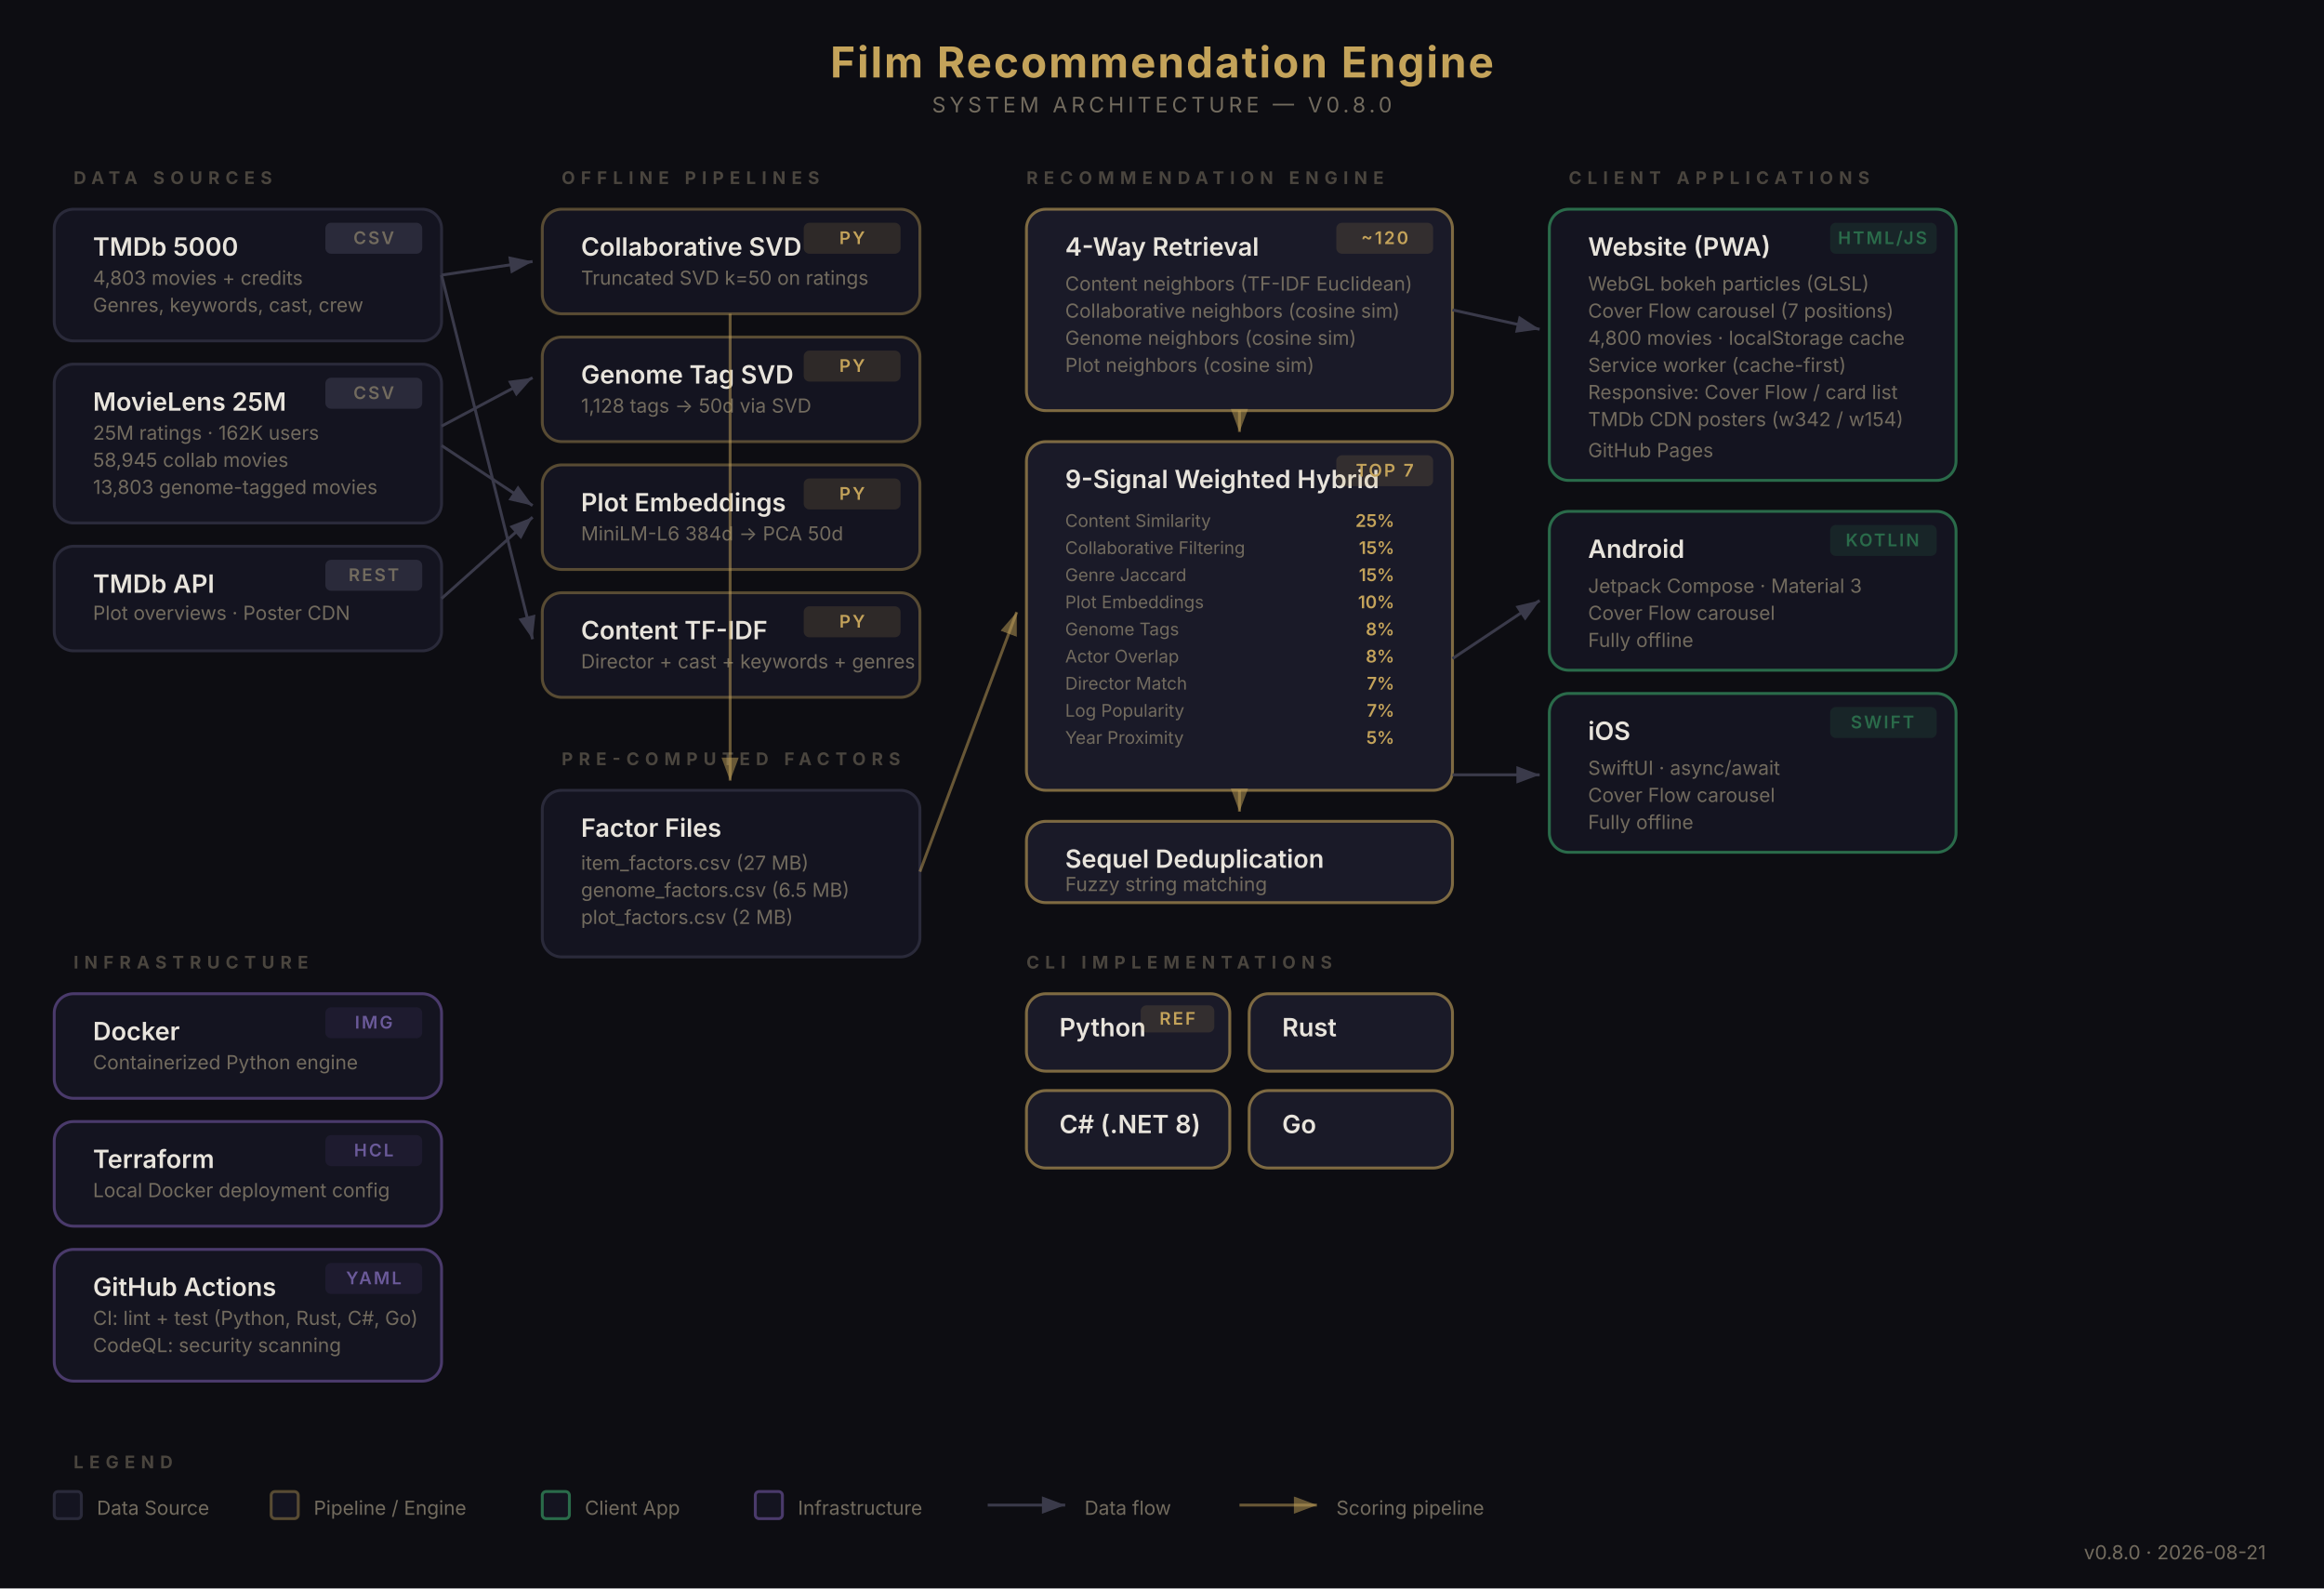
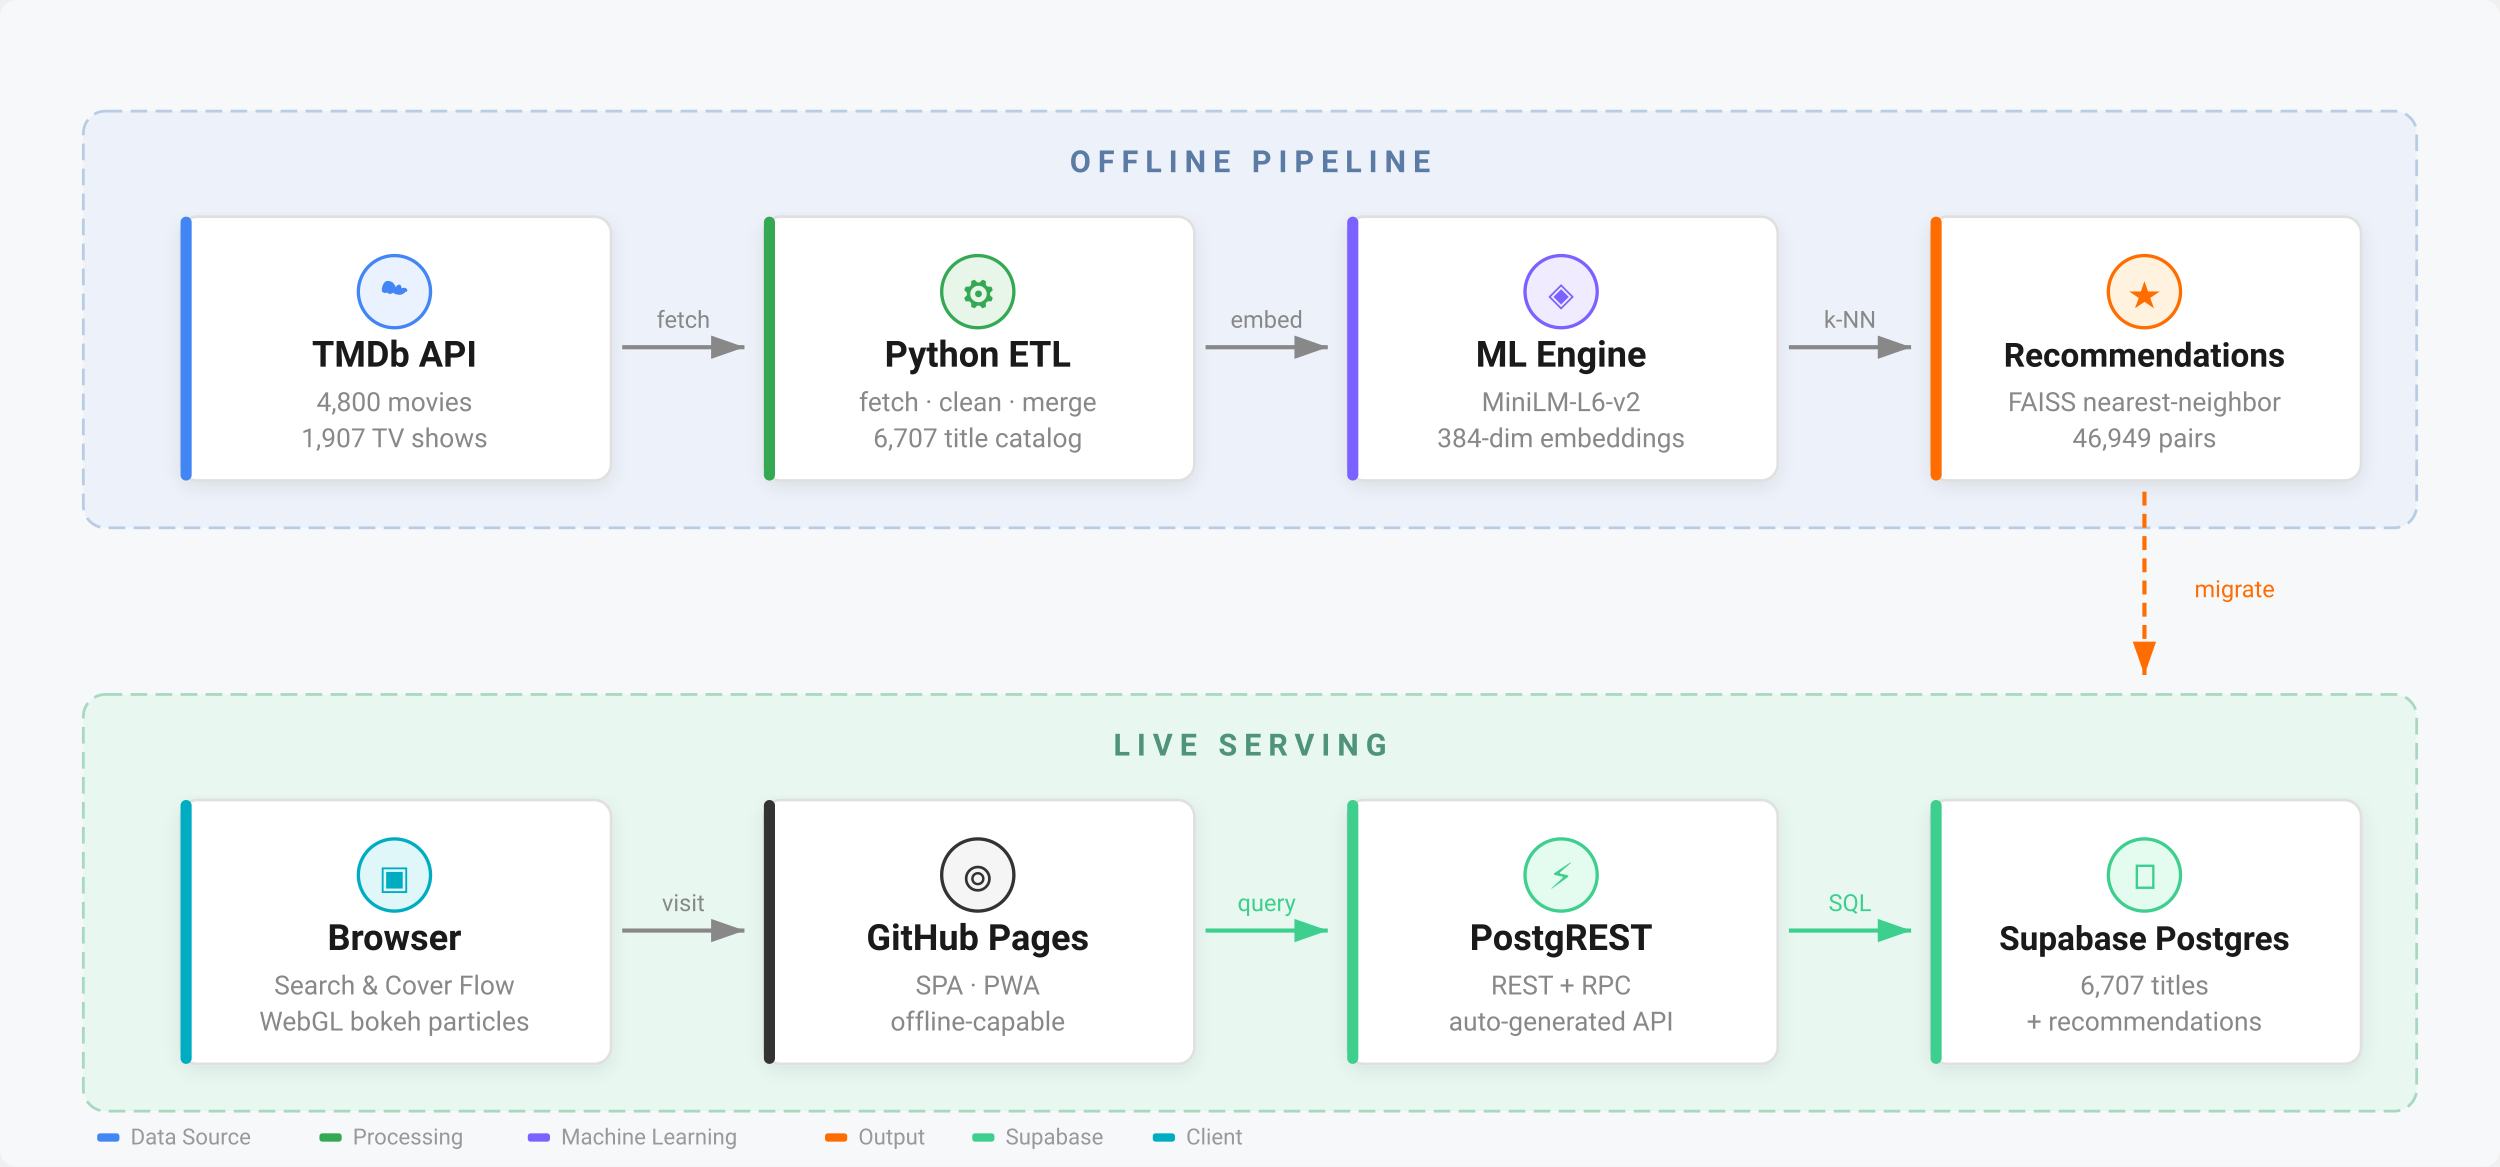
- <svg xmlns="http://www.w3.org/2000/svg" viewBox="0 0 1200 820" font-family="Inter, -apple-system, sans-serif">
+ <svg xmlns="http://www.w3.org/2000/svg" viewBox="0 0 900 420" width="900" height="420">
  <defs>
-     <style>
-       .bg { fill: #0d0d12; }
-       .title { fill: #c4a35a; font-size: 22px; font-weight: 700; letter-spacing: 1px; }
-       .subtitle { fill: #726b5e; font-size: 11px; letter-spacing: 2px; }
-       .box { rx: 10; ry: 10; stroke-width: 1.5; }
-       .box-data { fill: #141420; stroke: #2a2a3a; }
-       .box-pipeline { fill: #141420; stroke: #c4a35a; stroke-opacity: 0.4; }
-       .box-engine { fill: #1a1a28; stroke: #c4a35a; stroke-opacity: 0.6; }
-       .box-client { fill: #141420; stroke: #2a6b4a; }
-       .box-infra { fill: #141420; stroke: #4a3a6b; }
-       .box-label { fill: #e8e4dc; font-size: 13px; font-weight: 600; }
-       .box-detail { fill: #726b5e; font-size: 10px; }
-       .box-badge { font-size: 9px; font-weight: 600; letter-spacing: 1px; }
-       .section-label { fill: #4a453e; font-size: 9px; font-weight: 700; letter-spacing: 3px; }
-       .arrow { stroke: #3a3a4a; stroke-width: 1.5; fill: none; marker-end: url(#arrowhead); }
-       .arrow-gold { stroke: #c4a35a; stroke-opacity: 0.5; stroke-width: 1.5; fill: none; marker-end: url(#arrowhead-gold); }
-       .signal-row { fill: #726b5e; font-size: 9px; }
-       .signal-pct { fill: #c4a35a; font-size: 9px; font-weight: 600; }
-     </style>
-     <marker id="arrowhead" markerWidth="8" markerHeight="6" refX="8" refY="3" orient="auto">
-       <polygon points="0 0, 8 3, 0 6" fill="#3a3a4a" />
+     <filter id="shadow" x="-4%" y="-4%" width="108%" height="116%">
+       <feDropShadow dx="0" dy="2" stdDeviation="3" flood-color="#000" flood-opacity="0.08" />
+     </filter>
+     <marker id="arrow" viewBox="0 0 10 7" refX="10" refY="3.5" markerWidth="8" markerHeight="6" orient="auto">
+       <polygon points="0 0, 10 3.5, 0 7" fill="#888" />
    </marker>
-     <marker id="arrowhead-gold" markerWidth="8" markerHeight="6" refX="8" refY="3" orient="auto">
-       <polygon points="0 0, 8 3, 0 6" fill="#c4a35a" opacity="0.5" />
+     <marker id="arrowOrange" viewBox="0 0 10 7" refX="10" refY="3.5" markerWidth="8" markerHeight="6" orient="auto">
+       <polygon points="0 0, 10 3.5, 0 7" fill="#FF6D01" />
+     </marker>
+     <marker id="arrowGreen" viewBox="0 0 10 7" refX="10" refY="3.5" markerWidth="8" markerHeight="6" orient="auto">
+       <polygon points="0 0, 10 3.5, 0 7" fill="#3ECF8E" />
    </marker>
  </defs>
-   <rect width="1200" height="820" class="bg" />
-   <text x="600" y="40" text-anchor="middle" class="title">Film Recommendation Engine</text>
-   <text x="600" y="58" text-anchor="middle" class="subtitle">SYSTEM ARCHITECTURE — V0.8.0</text>
-   <text x="38" y="95" class="section-label">DATA SOURCES</text>
-   <rect x="28" y="108" width="200" height="68" class="box box-data" />
-   <text x="48" y="132" class="box-label">TMDb 5000</text>
-   <text x="48" y="147" class="box-detail">4,803 movies + credits</text>
-   <text x="48" y="161" class="box-detail">Genres, keywords, cast, crew</text>
-   <rect x="168" y="115" width="50" height="16" rx="3" fill="#2a2a3a" />
-   <text x="193" y="126" text-anchor="middle" class="box-badge" fill="#726b5e">CSV</text>
-   <rect x="28" y="188" width="200" height="82" class="box box-data" />
-   <text x="48" y="212" class="box-label">MovieLens 25M</text>
-   <text x="48" y="227" class="box-detail">25M ratings · 162K users</text>
-   <text x="48" y="241" class="box-detail">58,945 collab movies</text>
-   <text x="48" y="255" class="box-detail">13,803 genome-tagged movies</text>
-   <rect x="168" y="195" width="50" height="16" rx="3" fill="#2a2a3a" />
-   <text x="193" y="206" text-anchor="middle" class="box-badge" fill="#726b5e">CSV</text>
-   <rect x="28" y="282" width="200" height="54" class="box box-data" />
-   <text x="48" y="306" class="box-label">TMDb API</text>
-   <text x="48" y="320" class="box-detail">Plot overviews · Poster CDN</text>
-   <rect x="168" y="289" width="50" height="16" rx="3" fill="#2a2a3a" />
-   <text x="193" y="300" text-anchor="middle" class="box-badge" fill="#726b5e">REST</text>
-   <text x="290" y="95" class="section-label">OFFLINE PIPELINES</text>
-   <rect x="280" y="108" width="195" height="54" class="box box-pipeline" />
-   <text x="300" y="132" class="box-label">Collaborative SVD</text>
-   <text x="300" y="147" class="box-detail">Truncated SVD k=50 on ratings</text>
-   <rect x="415" y="115" width="50" height="16" rx="3" fill="rgba(196,163,90,0.15)" />
-   <text x="440" y="126" text-anchor="middle" class="box-badge" fill="#c4a35a">PY</text>
-   <rect x="280" y="174" width="195" height="54" class="box box-pipeline" />
-   <text x="300" y="198" class="box-label">Genome Tag SVD</text>
-   <text x="300" y="213" class="box-detail">1,128 tags → 50d via SVD</text>
-   <rect x="415" y="181" width="50" height="16" rx="3" fill="rgba(196,163,90,0.15)" />
-   <text x="440" y="192" text-anchor="middle" class="box-badge" fill="#c4a35a">PY</text>
-   <rect x="280" y="240" width="195" height="54" class="box box-pipeline" />
-   <text x="300" y="264" class="box-label">Plot Embeddings</text>
-   <text x="300" y="279" class="box-detail">MiniLM-L6 384d → PCA 50d</text>
-   <rect x="415" y="247" width="50" height="16" rx="3" fill="rgba(196,163,90,0.15)" />
-   <text x="440" y="258" text-anchor="middle" class="box-badge" fill="#c4a35a">PY</text>
-   <rect x="280" y="306" width="195" height="54" class="box box-pipeline" />
-   <text x="300" y="330" class="box-label">Content TF-IDF</text>
-   <text x="300" y="345" class="box-detail">Director + cast + keywords + genres</text>
-   <rect x="415" y="313" width="50" height="16" rx="3" fill="rgba(196,163,90,0.15)" />
-   <text x="440" y="324" text-anchor="middle" class="box-badge" fill="#c4a35a">PY</text>
-   <path d="M228,142 L275,135" class="arrow" />
-   <path d="M228,220 L275,195" class="arrow" />
-   <path d="M228,230 L275,261" class="arrow" />
-   <path d="M228,142 L275,330" class="arrow" />
-   <path d="M228,309 L275,267" class="arrow" />
-   <text x="290" y="395" class="section-label">PRE-COMPUTED FACTORS</text>
-   <rect x="280" y="408" width="195" height="86" class="box box-data" />
-   <text x="300" y="432" class="box-label">Factor Files</text>
-   <text x="300" y="449" class="box-detail">item_factors.csv (27 MB)</text>
-   <text x="300" y="463" class="box-detail">genome_factors.csv (6.5 MB)</text>
-   <text x="300" y="477" class="box-detail">plot_factors.csv (2 MB)</text>
-   <path d="M377,162 L377,403" class="arrow-gold" />
-   <text x="530" y="95" class="section-label">RECOMMENDATION ENGINE</text>
-   <rect x="530" y="108" width="220" height="104" class="box box-engine" />
-   <text x="550" y="132" class="box-label">4-Way Retrieval</text>
-   <text x="550" y="150" class="box-detail">Content neighbors (TF-IDF Euclidean)</text>
-   <text x="550" y="164" class="box-detail">Collaborative neighbors (cosine sim)</text>
-   <text x="550" y="178" class="box-detail">Genome neighbors (cosine sim)</text>
-   <text x="550" y="192" class="box-detail">Plot neighbors (cosine sim)</text>
-   <rect x="690" y="115" width="50" height="16" rx="3" fill="rgba(196,163,90,0.15)" />
-   <text x="715" y="126" text-anchor="middle" class="box-badge" fill="#c4a35a">~120</text>
-   <rect x="530" y="228" width="220" height="180" class="box box-engine" />
-   <text x="550" y="252" class="box-label">9-Signal Weighted Hybrid</text>
-   <text x="550" y="272" class="signal-row">Content Similarity</text>
-   <text x="720" y="272" class="signal-pct" text-anchor="end">25%</text>
-   <text x="550" y="286" class="signal-row">Collaborative Filtering</text>
-   <text x="720" y="286" class="signal-pct" text-anchor="end">15%</text>
-   <text x="550" y="300" class="signal-row">Genre Jaccard</text>
-   <text x="720" y="300" class="signal-pct" text-anchor="end">15%</text>
-   <text x="550" y="314" class="signal-row">Plot Embeddings</text>
-   <text x="720" y="314" class="signal-pct" text-anchor="end">10%</text>
-   <text x="550" y="328" class="signal-row">Genome Tags</text>
-   <text x="720" y="328" class="signal-pct" text-anchor="end">8%</text>
-   <text x="550" y="342" class="signal-row">Actor Overlap</text>
-   <text x="720" y="342" class="signal-pct" text-anchor="end">8%</text>
-   <text x="550" y="356" class="signal-row">Director Match</text>
-   <text x="720" y="356" class="signal-pct" text-anchor="end">7%</text>
-   <text x="550" y="370" class="signal-row">Log Popularity</text>
-   <text x="720" y="370" class="signal-pct" text-anchor="end">7%</text>
-   <text x="550" y="384" class="signal-row">Year Proximity</text>
-   <text x="720" y="384" class="signal-pct" text-anchor="end">5%</text>
-   <rect x="690" y="235" width="50" height="16" rx="3" fill="rgba(196,163,90,0.15)" />
-   <text x="715" y="246" text-anchor="middle" class="box-badge" fill="#c4a35a">TOP 7</text>
-   <rect x="530" y="424" width="220" height="42" class="box box-engine" />
-   <text x="550" y="448" class="box-label">Sequel Deduplication</text>
-   <text x="550" y="460" class="box-detail">Fuzzy string matching</text>
-   <path d="M640,212 L640,223" class="arrow-gold" />
-   <path d="M640,408 L640,419" class="arrow-gold" />
-   <path d="M475,450 L525,316" class="arrow-gold" />
-   <text x="530" y="500" class="section-label">CLI IMPLEMENTATIONS</text>
-   <rect x="530" y="513" width="105" height="40" class="box box-engine" />
-   <text x="547" y="535" class="box-label" font-size="11">Python</text>
-   <rect x="589" y="519" width="38" height="14" rx="3" fill="rgba(196,163,90,0.15)" />
-   <text x="608" y="529" text-anchor="middle" class="box-badge" fill="#c4a35a" font-size="8">REF</text>
-   <rect x="645" y="513" width="105" height="40" class="box box-engine" />
-   <text x="662" y="535" class="box-label" font-size="11">Rust</text>
-   <rect x="530" y="563" width="105" height="40" class="box box-engine" />
-   <text x="547" y="585" class="box-label" font-size="11">C# (.NET 8)</text>
-   <rect x="645" y="563" width="105" height="40" class="box box-engine" />
-   <text x="662" y="585" class="box-label" font-size="11">Go</text>
-   <text x="810" y="95" class="section-label">CLIENT APPLICATIONS</text>
-   <rect x="800" y="108" width="210" height="140" class="box box-client" />
-   <text x="820" y="132" class="box-label">Website (PWA)</text>
-   <rect x="945" y="115" width="55" height="16" rx="3" fill="rgba(42,107,74,0.2)" />
-   <text x="972" y="126" text-anchor="middle" class="box-badge" fill="#2a6b4a">HTML/JS</text>
-   <text x="820" y="150" class="box-detail">WebGL bokeh particles (GLSL)</text>
-   <text x="820" y="164" class="box-detail">Cover Flow carousel (7 positions)</text>
-   <text x="820" y="178" class="box-detail">4,800 movies · localStorage cache</text>
-   <text x="820" y="192" class="box-detail">Service worker (cache-first)</text>
-   <text x="820" y="206" class="box-detail">Responsive: Cover Flow / card list</text>
-   <text x="820" y="220" class="box-detail">TMDb CDN posters (w342 / w154)</text>
-   <text x="820" y="236" class="box-detail">GitHub Pages</text>
-   <rect x="800" y="264" width="210" height="82" class="box box-client" />
-   <text x="820" y="288" class="box-label">Android</text>
-   <rect x="945" y="271" width="55" height="16" rx="3" fill="rgba(42,107,74,0.2)" />
-   <text x="972" y="282" text-anchor="middle" class="box-badge" fill="#2a6b4a">KOTLIN</text>
-   <text x="820" y="306" class="box-detail">Jetpack Compose · Material 3</text>
-   <text x="820" y="320" class="box-detail">Cover Flow carousel</text>
-   <text x="820" y="334" class="box-detail">Fully offline</text>
-   <rect x="800" y="358" width="210" height="82" class="box box-client" />
-   <text x="820" y="382" class="box-label">iOS</text>
-   <rect x="945" y="365" width="55" height="16" rx="3" fill="rgba(42,107,74,0.2)" />
-   <text x="972" y="376" text-anchor="middle" class="box-badge" fill="#2a6b4a">SWIFT</text>
-   <text x="820" y="400" class="box-detail">SwiftUI · async/await</text>
-   <text x="820" y="414" class="box-detail">Cover Flow carousel</text>
-   <text x="820" y="428" class="box-detail">Fully offline</text>
-   <path d="M750,160 L795,170" class="arrow" />
-   <path d="M750,340 L795,310" class="arrow" />
-   <path d="M750,400 L795,400" class="arrow" />
-   <text x="38" y="500" class="section-label">INFRASTRUCTURE</text>
-   <rect x="28" y="513" width="200" height="54" class="box box-infra" />
-   <text x="48" y="537" class="box-label">Docker</text>
-   <text x="48" y="552" class="box-detail">Containerized Python engine</text>
-   <rect x="168" y="520" width="50" height="16" rx="3" fill="rgba(74,58,107,0.2)" />
-   <text x="193" y="531" text-anchor="middle" class="box-badge" fill="#6b5a9a">IMG</text>
-   <rect x="28" y="579" width="200" height="54" class="box box-infra" />
-   <text x="48" y="603" class="box-label">Terraform</text>
-   <text x="48" y="618" class="box-detail">Local Docker deployment config</text>
-   <rect x="168" y="586" width="50" height="16" rx="3" fill="rgba(74,58,107,0.2)" />
-   <text x="193" y="597" text-anchor="middle" class="box-badge" fill="#6b5a9a">HCL</text>
-   <rect x="28" y="645" width="200" height="68" class="box box-infra" />
-   <text x="48" y="669" class="box-label">GitHub Actions</text>
-   <text x="48" y="684" class="box-detail">CI: lint + test (Python, Rust, C#, Go)</text>
-   <text x="48" y="698" class="box-detail">CodeQL: security scanning</text>
-   <rect x="168" y="652" width="50" height="16" rx="3" fill="rgba(74,58,107,0.2)" />
-   <text x="193" y="663" text-anchor="middle" class="box-badge" fill="#6b5a9a">YAML</text>
-   <text x="38" y="758" class="section-label">LEGEND</text>
-   <rect x="28" y="770" width="14" height="14" rx="2" fill="#141420" stroke="#2a2a3a" stroke-width="1.5" />
-   <text x="50" y="782" class="box-detail">Data Source</text>
-   <rect x="140" y="770" width="14" height="14" rx="2" fill="#141420" stroke="#c4a35a" stroke-opacity="0.4" stroke-width="1.5" />
-   <text x="162" y="782" class="box-detail">Pipeline / Engine</text>
-   <rect x="280" y="770" width="14" height="14" rx="2" fill="#141420" stroke="#2a6b4a" stroke-width="1.5" />
-   <text x="302" y="782" class="box-detail">Client App</text>
-   <rect x="390" y="770" width="14" height="14" rx="2" fill="#141420" stroke="#4a3a6b" stroke-width="1.5" />
-   <text x="412" y="782" class="box-detail">Infrastructure</text>
-   <line x1="510" y1="777" x2="550" y2="777" class="arrow" />
-   <text x="560" y="782" class="box-detail">Data flow</text>
-   <line x1="640" y1="777" x2="680" y2="777" class="arrow-gold" />
-   <text x="690" y="782" class="box-detail">Scoring pipeline</text>
-   <text x="1170" y="805" text-anchor="end" class="box-detail" font-size="9">v0.8.0 · 2026-08-21</text>
+   <rect width="900" height="420" fill="#f7f8fa" rx="6" />
+   <rect x="30" y="40" width="840" height="150" rx="8" fill="#EDF2FA" stroke="#B8CCE4" stroke-width="1" stroke-dasharray="6,3" />
+   <text x="450" y="62" text-anchor="middle" font-family="-apple-system,'Segoe UI',Roboto,sans-serif" font-size="11" fill="#5B7BA5" letter-spacing="2.5" font-weight="600">OFFLINE PIPELINE</text>
+   <rect x="65" y="78" width="155" height="95" rx="6" fill="#fff" stroke="#e0e0e0" stroke-width="1" filter="url(#shadow)" />
+   <rect x="65" y="78" width="4" height="95" rx="2" fill="#4285F4" />
+   <circle cx="142" cy="105" r="13" fill="#EBF2FF" stroke="#4285F4" stroke-width="1.2" />
+   <text x="142" y="110" text-anchor="middle" font-size="13" fill="#4285F4" font-weight="bold">☁</text>
+   <text x="142" y="132" text-anchor="middle" font-family="-apple-system,'Segoe UI',Roboto,sans-serif" font-size="13" font-weight="600" fill="#1a1a1a">TMDb API</text>
+   <text x="142" y="148" text-anchor="middle" font-family="-apple-system,'Segoe UI',Roboto,sans-serif" font-size="9.5" fill="#888">4,800 movies</text>
+   <text x="142" y="161" text-anchor="middle" font-family="-apple-system,'Segoe UI',Roboto,sans-serif" font-size="9.5" fill="#888">1,907 TV shows</text>
+   <line x1="224" y1="125" x2="268" y2="125" stroke="#888" stroke-width="1.5" marker-end="url(#arrow)" />
+   <text x="246" y="118" text-anchor="middle" font-family="-apple-system,'Segoe UI',Roboto,sans-serif" font-size="8.5" fill="#888">fetch</text>
+   <rect x="275" y="78" width="155" height="95" rx="6" fill="#fff" stroke="#e0e0e0" stroke-width="1" filter="url(#shadow)" />
+   <rect x="275" y="78" width="4" height="95" rx="2" fill="#34A853" />
+   <circle cx="352" cy="105" r="13" fill="#E8F5E9" stroke="#34A853" stroke-width="1.2" />
+   <text x="352" y="110" text-anchor="middle" font-size="13" fill="#34A853" font-weight="bold">⚙</text>
+   <text x="352" y="132" text-anchor="middle" font-family="-apple-system,'Segoe UI',Roboto,sans-serif" font-size="13" font-weight="600" fill="#1a1a1a">Python ETL</text>
+   <text x="352" y="148" text-anchor="middle" font-family="-apple-system,'Segoe UI',Roboto,sans-serif" font-size="9.5" fill="#888">fetch · clean · merge</text>
+   <text x="352" y="161" text-anchor="middle" font-family="-apple-system,'Segoe UI',Roboto,sans-serif" font-size="9.5" fill="#888">6,707 title catalog</text>
+   <line x1="434" y1="125" x2="478" y2="125" stroke="#888" stroke-width="1.5" marker-end="url(#arrow)" />
+   <text x="456" y="118" text-anchor="middle" font-family="-apple-system,'Segoe UI',Roboto,sans-serif" font-size="8.5" fill="#888">embed</text>
+   <rect x="485" y="78" width="155" height="95" rx="6" fill="#fff" stroke="#e0e0e0" stroke-width="1" filter="url(#shadow)" />
+   <rect x="485" y="78" width="4" height="95" rx="2" fill="#7B61FF" />
+   <circle cx="562" cy="105" r="13" fill="#F0EBFF" stroke="#7B61FF" stroke-width="1.2" />
+   <text x="562" y="110" text-anchor="middle" font-size="12" fill="#7B61FF" font-weight="bold">◈</text>
+   <text x="562" y="132" text-anchor="middle" font-family="-apple-system,'Segoe UI',Roboto,sans-serif" font-size="13" font-weight="600" fill="#1a1a1a">ML Engine</text>
+   <text x="562" y="148" text-anchor="middle" font-family="-apple-system,'Segoe UI',Roboto,sans-serif" font-size="9.5" fill="#888">MiniLM-L6-v2</text>
+   <text x="562" y="161" text-anchor="middle" font-family="-apple-system,'Segoe UI',Roboto,sans-serif" font-size="9.5" fill="#888">384-dim embeddings</text>
+   <line x1="644" y1="125" x2="688" y2="125" stroke="#888" stroke-width="1.5" marker-end="url(#arrow)" />
+   <text x="666" y="118" text-anchor="middle" font-family="-apple-system,'Segoe UI',Roboto,sans-serif" font-size="8.5" fill="#888">k-NN</text>
+   <rect x="695" y="78" width="155" height="95" rx="6" fill="#fff" stroke="#e0e0e0" stroke-width="1" filter="url(#shadow)" />
+   <rect x="695" y="78" width="4" height="95" rx="2" fill="#FF6D01" />
+   <circle cx="772" cy="105" r="13" fill="#FFF3E0" stroke="#FF6D01" stroke-width="1.2" />
+   <text x="772" y="110" text-anchor="middle" font-size="12" fill="#FF6D01" font-weight="bold">★</text>
+   <text x="772" y="132" text-anchor="middle" font-family="-apple-system,'Segoe UI',Roboto,sans-serif" font-size="12" font-weight="600" fill="#1a1a1a">Recommendations</text>
+   <text x="772" y="148" text-anchor="middle" font-family="-apple-system,'Segoe UI',Roboto,sans-serif" font-size="9.5" fill="#888">FAISS nearest-neighbor</text>
+   <text x="772" y="161" text-anchor="middle" font-family="-apple-system,'Segoe UI',Roboto,sans-serif" font-size="9.5" fill="#888">46,949 pairs</text>
+   <line x1="772" y1="177" x2="772" y2="243" stroke="#FF6D01" stroke-width="1.5" stroke-dasharray="5,3" marker-end="url(#arrowOrange)" />
+   <text x="790" y="215" font-family="-apple-system,'Segoe UI',Roboto,sans-serif" font-size="8.5" fill="#FF6D01">migrate</text>
+   <rect x="30" y="250" width="840" height="150" rx="8" fill="#E8F8F1" stroke="#A8D8C0" stroke-width="1" stroke-dasharray="6,3" />
+   <text x="450" y="272" text-anchor="middle" font-family="-apple-system,'Segoe UI',Roboto,sans-serif" font-size="11" fill="#4E937A" letter-spacing="2.5" font-weight="600">LIVE SERVING</text>
+   <rect x="65" y="288" width="155" height="95" rx="6" fill="#fff" stroke="#e0e0e0" stroke-width="1" filter="url(#shadow)" />
+   <rect x="65" y="288" width="4" height="95" rx="2" fill="#00ACC1" />
+   <circle cx="142" cy="315" r="13" fill="#E0F7FA" stroke="#00ACC1" stroke-width="1.2" />
+   <text x="142" y="320" text-anchor="middle" font-size="12" fill="#00ACC1" font-weight="bold">▣</text>
+   <text x="142" y="342" text-anchor="middle" font-family="-apple-system,'Segoe UI',Roboto,sans-serif" font-size="13" font-weight="600" fill="#1a1a1a">Browser</text>
+   <text x="142" y="358" text-anchor="middle" font-family="-apple-system,'Segoe UI',Roboto,sans-serif" font-size="9.5" fill="#888">Search &amp; Cover Flow</text>
+   <text x="142" y="371" text-anchor="middle" font-family="-apple-system,'Segoe UI',Roboto,sans-serif" font-size="9.5" fill="#888">WebGL bokeh particles</text>
+   <line x1="224" y1="335" x2="268" y2="335" stroke="#888" stroke-width="1.5" marker-end="url(#arrow)" />
+   <text x="246" y="328" text-anchor="middle" font-family="-apple-system,'Segoe UI',Roboto,sans-serif" font-size="8.5" fill="#888">visit</text>
+   <rect x="275" y="288" width="155" height="95" rx="6" fill="#fff" stroke="#e0e0e0" stroke-width="1" filter="url(#shadow)" />
+   <rect x="275" y="288" width="4" height="95" rx="2" fill="#333" />
+   <circle cx="352" cy="315" r="13" fill="#F5F5F5" stroke="#333" stroke-width="1.2" />
+   <text x="352" y="320" text-anchor="middle" font-size="12" fill="#333" font-weight="bold">⦾</text>
+   <text x="352" y="342" text-anchor="middle" font-family="-apple-system,'Segoe UI',Roboto,sans-serif" font-size="13" font-weight="600" fill="#1a1a1a">GitHub Pages</text>
+   <text x="352" y="358" text-anchor="middle" font-family="-apple-system,'Segoe UI',Roboto,sans-serif" font-size="9.5" fill="#888">SPA · PWA</text>
+   <text x="352" y="371" text-anchor="middle" font-family="-apple-system,'Segoe UI',Roboto,sans-serif" font-size="9.5" fill="#888">offline-capable</text>
+   <line x1="434" y1="335" x2="478" y2="335" stroke="#3ECF8E" stroke-width="1.5" marker-end="url(#arrowGreen)" />
+   <text x="456" y="328" text-anchor="middle" font-family="-apple-system,'Segoe UI',Roboto,sans-serif" font-size="8.5" fill="#3ECF8E">query</text>
+   <rect x="485" y="288" width="155" height="95" rx="6" fill="#fff" stroke="#e0e0e0" stroke-width="1" filter="url(#shadow)" />
+   <rect x="485" y="288" width="4" height="95" rx="2" fill="#3ECF8E" />
+   <circle cx="562" cy="315" r="13" fill="#E3FCEF" stroke="#3ECF8E" stroke-width="1.2" />
+   <text x="562" y="320" text-anchor="middle" font-size="13" fill="#3ECF8E" font-weight="bold">⚡</text>
+   <text x="562" y="342" text-anchor="middle" font-family="-apple-system,'Segoe UI',Roboto,sans-serif" font-size="13" font-weight="600" fill="#1a1a1a">PostgREST</text>
+   <text x="562" y="358" text-anchor="middle" font-family="-apple-system,'Segoe UI',Roboto,sans-serif" font-size="9.5" fill="#888">REST + RPC</text>
+   <text x="562" y="371" text-anchor="middle" font-family="-apple-system,'Segoe UI',Roboto,sans-serif" font-size="9.5" fill="#888">auto-generated API</text>
+   <line x1="644" y1="335" x2="688" y2="335" stroke="#3ECF8E" stroke-width="1.5" marker-end="url(#arrowGreen)" />
+   <text x="666" y="328" text-anchor="middle" font-family="-apple-system,'Segoe UI',Roboto,sans-serif" font-size="8.5" fill="#3ECF8E">SQL</text>
+   <rect x="695" y="288" width="155" height="95" rx="6" fill="#fff" stroke="#e0e0e0" stroke-width="1" filter="url(#shadow)" />
+   <rect x="695" y="288" width="4" height="95" rx="2" fill="#3ECF8E" />
+   <circle cx="772" cy="315" r="13" fill="#E3FCEF" stroke="#3ECF8E" stroke-width="1.2" />
+   <text x="772" y="320" text-anchor="middle" font-size="12" fill="#3ECF8E" font-weight="bold">⎕</text>
+   <text x="772" y="342" text-anchor="middle" font-family="-apple-system,'Segoe UI',Roboto,sans-serif" font-size="12" font-weight="600" fill="#1a1a1a">Supabase Postgres</text>
+   <text x="772" y="358" text-anchor="middle" font-family="-apple-system,'Segoe UI',Roboto,sans-serif" font-size="9.5" fill="#888">6,707 titles</text>
+   <text x="772" y="371" text-anchor="middle" font-family="-apple-system,'Segoe UI',Roboto,sans-serif" font-size="9.5" fill="#888">+ recommendations</text>
+   <g transform="translate(35, 408)">
+     <rect x="0" y="0" width="8" height="3" fill="#4285F4" rx="1" />
+     <text x="12" y="4" font-family="-apple-system,'Segoe UI',Roboto,sans-serif" font-size="8" fill="#999">Data Source</text>
+     <rect x="80" y="0" width="8" height="3" fill="#34A853" rx="1" />
+     <text x="92" y="4" font-family="-apple-system,'Segoe UI',Roboto,sans-serif" font-size="8" fill="#999">Processing</text>
+     <rect x="155" y="0" width="8" height="3" fill="#7B61FF" rx="1" />
+     <text x="167" y="4" font-family="-apple-system,'Segoe UI',Roboto,sans-serif" font-size="8" fill="#999">Machine Learning</text>
+     <rect x="262" y="0" width="8" height="3" fill="#FF6D01" rx="1" />
+     <text x="274" y="4" font-family="-apple-system,'Segoe UI',Roboto,sans-serif" font-size="8" fill="#999">Output</text>
+     <rect x="315" y="0" width="8" height="3" fill="#3ECF8E" rx="1" />
+     <text x="327" y="4" font-family="-apple-system,'Segoe UI',Roboto,sans-serif" font-size="8" fill="#999">Supabase</text>
+     <rect x="380" y="0" width="8" height="3" fill="#00ACC1" rx="1" />
+     <text x="392" y="4" font-family="-apple-system,'Segoe UI',Roboto,sans-serif" font-size="8" fill="#999">Client</text>
+   </g>
</svg>
